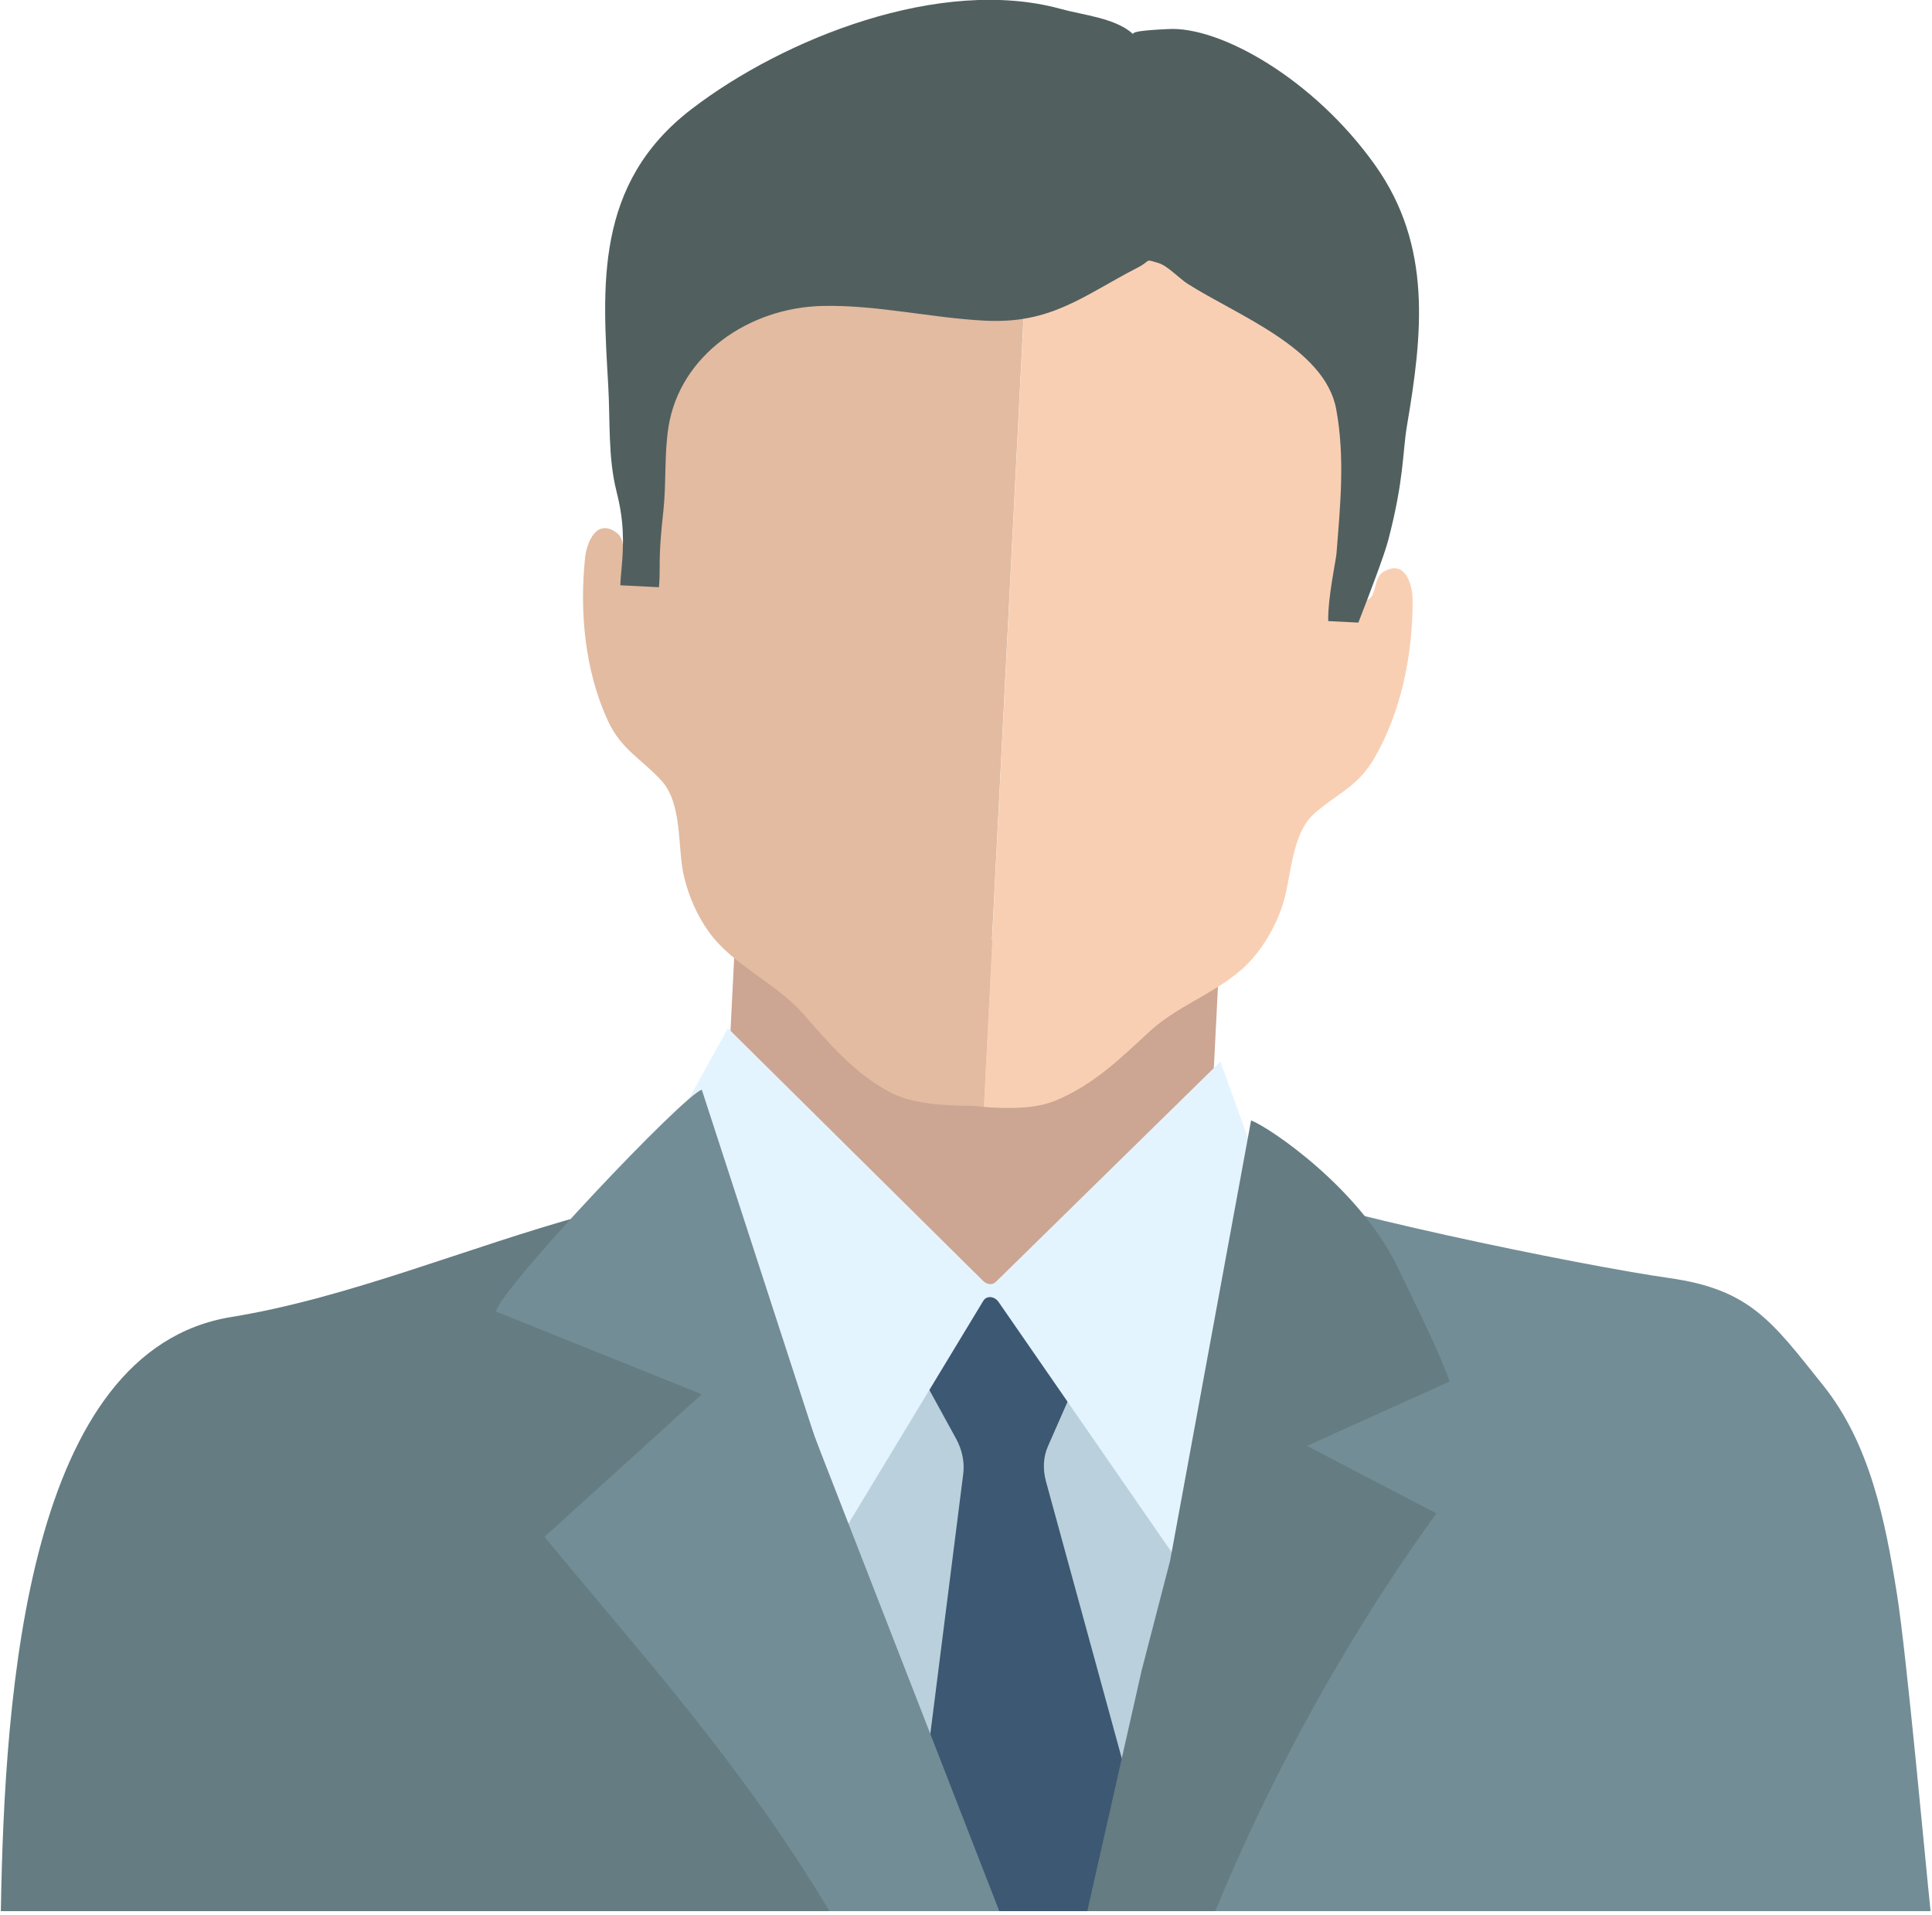
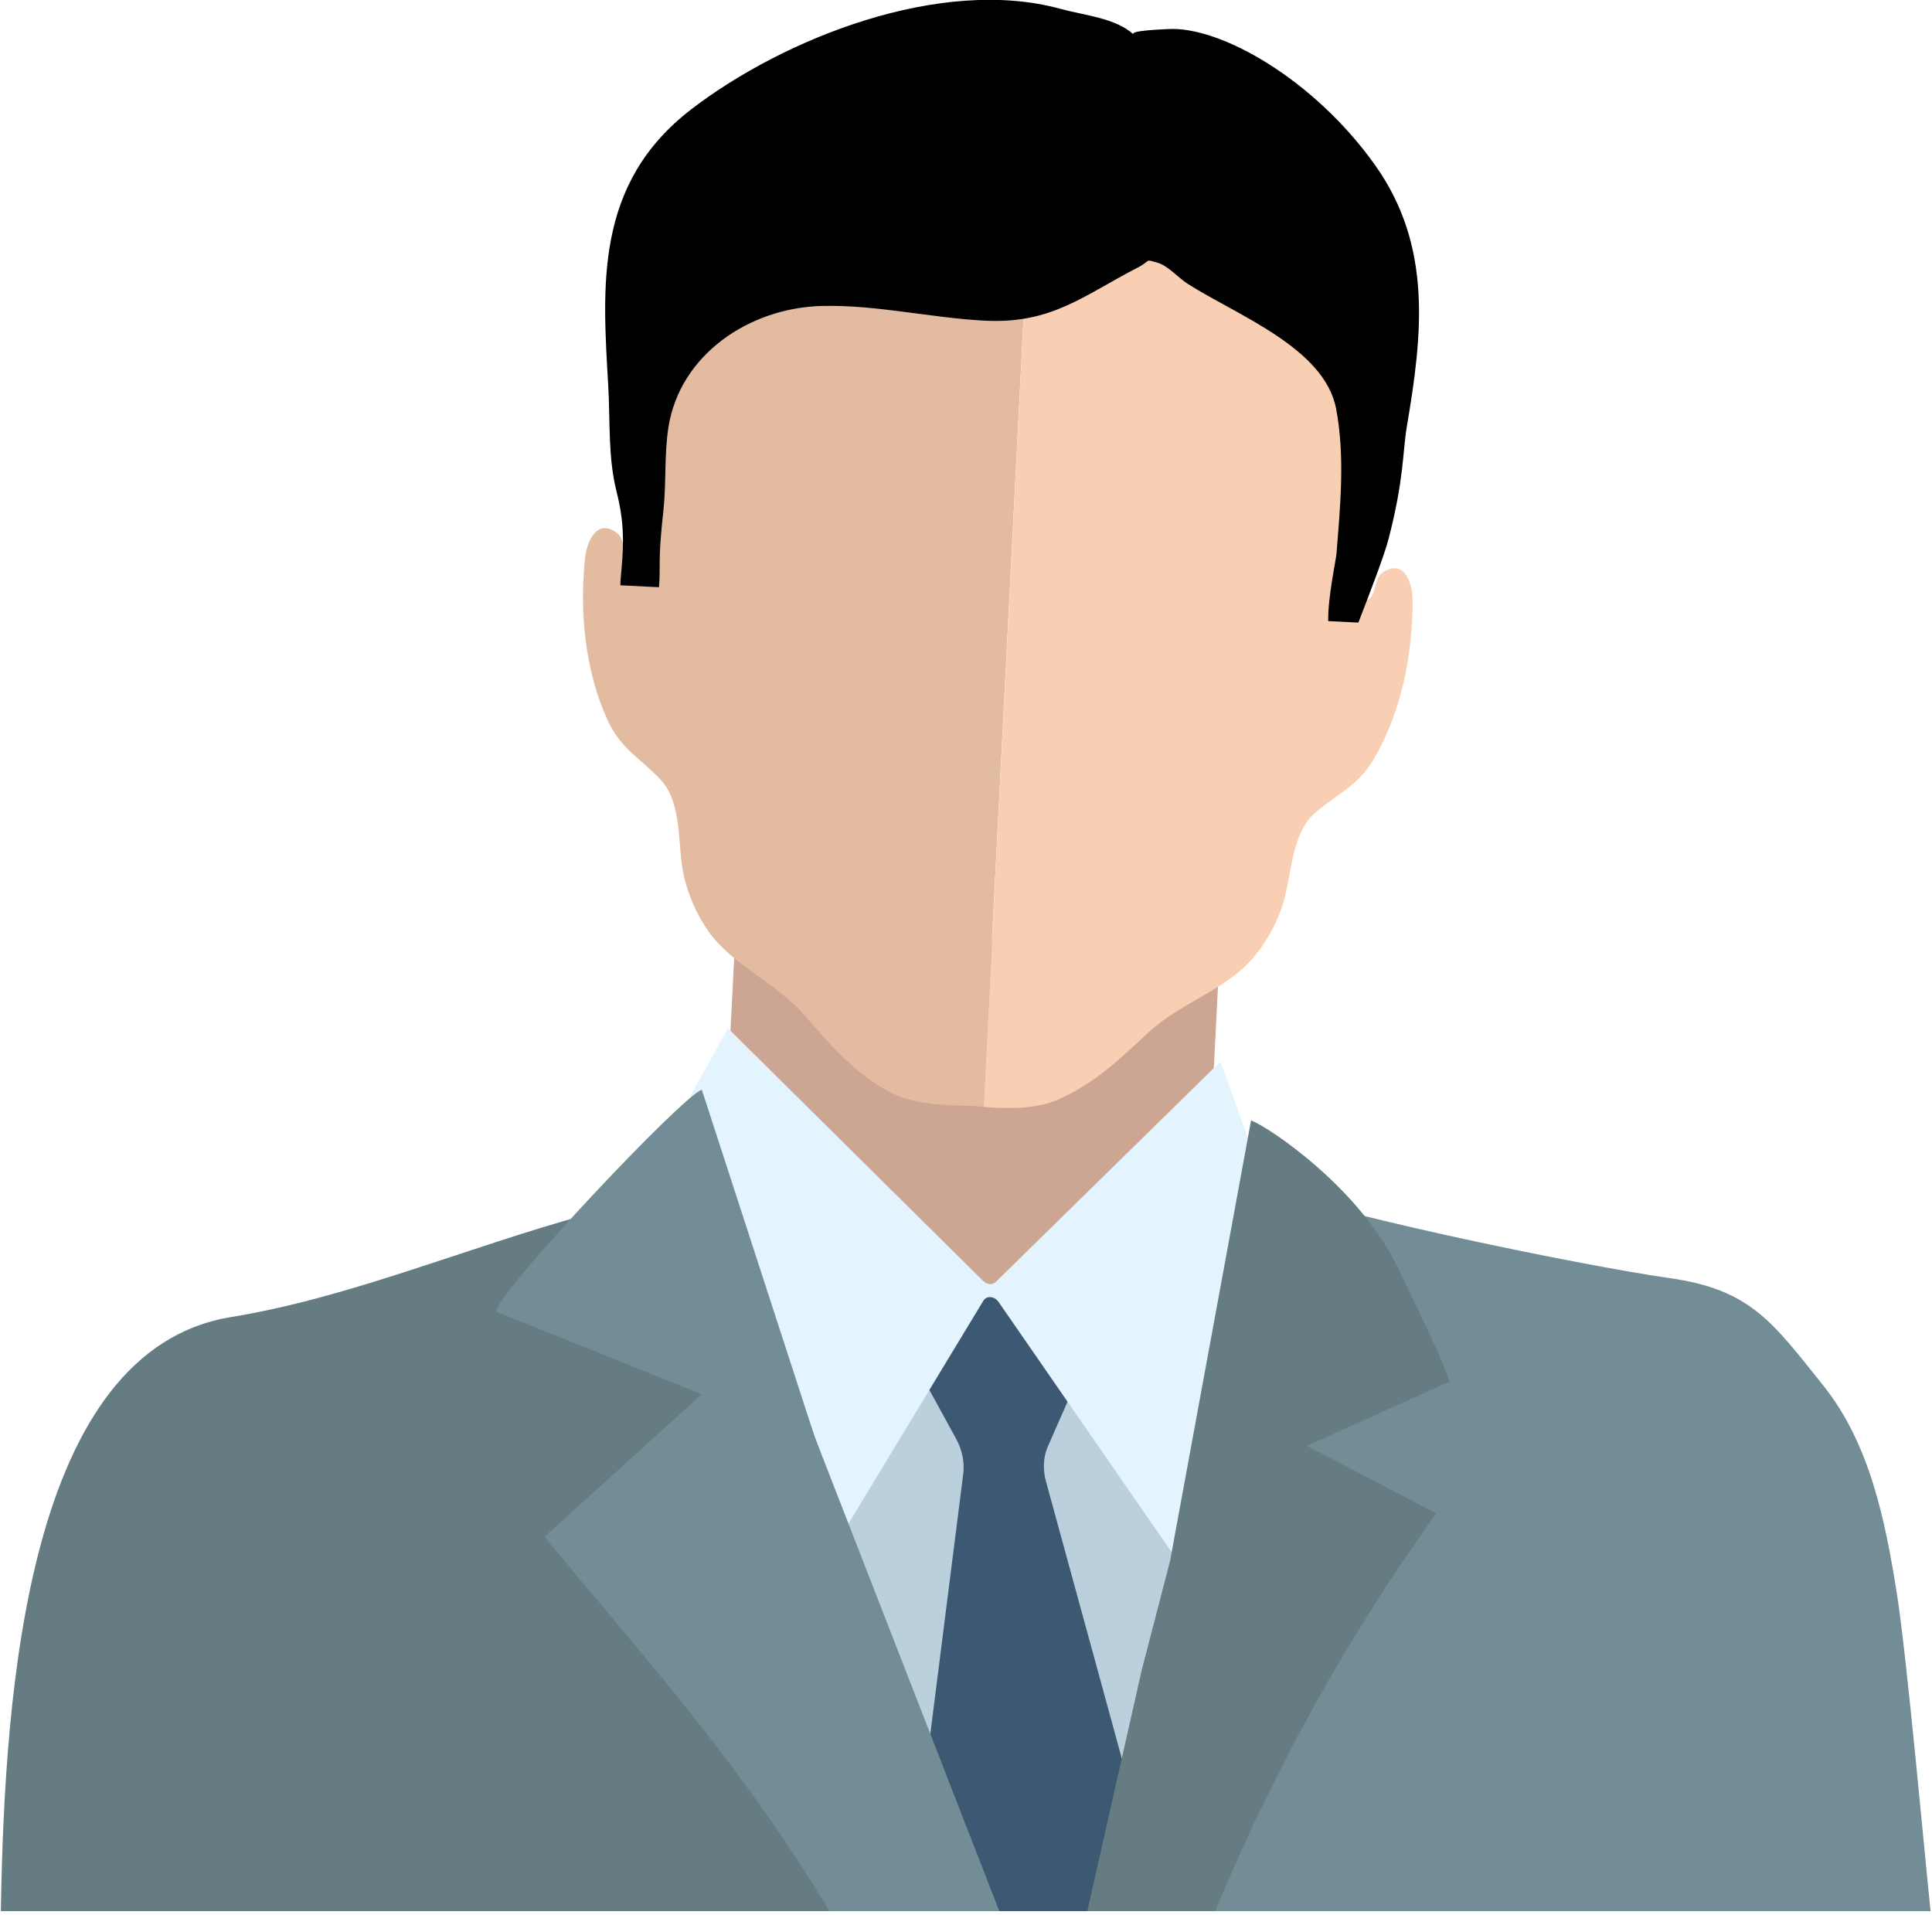
<svg xmlns="http://www.w3.org/2000/svg" width="340" height="337" viewBox="0 0 340 337" fill="none">
  <path d="M129.36 165.61L129.16 169.42L127.57 200.88L172.04 241.34L187.58 227.12L212.8 204.06L214.76 165.38L129.36 165.61Z" fill="#CCA692" />
  <path d="M178.58 46.59C167.2 42.24 152.29 41.44 140.82 44.91C129.26 48.42 116.78 55.97 114.6 67.93C113.03 76.52 116.84 85.18 115.44 93.92C115.07 96.22 114.44 101.43 110.77 98.92C109.25 97.88 110.22 95.06 108.6 93.82C105.01 91.06 103.25 95.46 102.97 98.12C101.97 107.58 102.9 118.01 106.98 126.84C109.34 131.95 112.91 133.56 116.38 137.35C120.22 141.55 119.15 149.35 120.41 154.41C121.26 157.85 122.66 161.02 124.62 163.82C128.81 169.81 136.46 172.9 141.32 178.39C145.87 183.54 150.07 188.66 156.51 192.16C160.39 194.27 165.95 194.58 171.07 194.61C171.74 194.67 172.41 194.73 173.08 194.79L180.62 46.13C179.94 46.29 179.24 46.41 178.57 46.58L178.58 46.59Z" fill="#E2BBA1" />
  <path d="M248.59 105.51C248.58 102.84 247.28 98.29 243.42 100.67C241.68 101.75 242.36 104.65 240.74 105.53C236.84 107.66 236.74 102.41 236.61 100.09C236.1 91.25 240.77 83.02 240.08 74.31C239.12 62.19 227.47 53.41 216.32 48.75C205.89 44.39 192.05 43.56 180.64 46.14L173.1 194.8C177.61 195.15 182.27 195.14 185.82 193.66C192.58 190.83 197.27 186.16 202.33 181.5C207.72 176.52 215.65 174.23 220.42 168.69C222.66 166.1 224.37 163.09 225.56 159.75C227.32 154.84 227.05 146.97 231.29 143.18C235.12 139.76 238.84 138.52 241.71 133.68C246.65 125.31 248.64 115.03 248.6 105.51H248.59Z" fill="#F9CFB3" />
-   <path d="M108.49 86.47C109.78 91.52 109.83 95.24 109.37 100.23C109.31 100.89 109.2 101.9 109.17 103L115.96 103.34C116.09 102.01 116.09 100.76 116.09 99.98C116.07 96.34 116.36 93.45 116.75 89.83C117.27 84.98 116.88 79.95 117.64 75.14C119.65 62.5 131.76 54.13 144.76 53.84C154.31 53.63 163.74 55.93 173.27 56.43C185.04 57.05 190.63 52.03 200.18 47.11C202.74 45.79 201.27 45.53 203.84 46.28C205.5 46.77 207.55 49.02 208.97 49.92C217.53 55.41 233.13 61.2 235.14 71.96C236.72 80.42 235.87 88.93 235.2 97.41C235.11 98.61 233.68 105.02 233.74 109.3L239.05 109.57C241.01 104.53 243.63 97.68 244.32 95.01C247.11 84.34 246.82 79.57 247.59 75C250.34 58.83 252.09 43.29 242.02 29.1C231.24 13.9 214.62 4.5 205.44 5.12C204.92 5.16 198.73 5.36 199.47 6.05C196.36 3.16 190.68 2.68 186.71 1.58C165.56 -4.26 137.88 6.77 121.66 19.23C104.54 32.38 106.05 50.5 107.04 67.87C107.39 73.93 106.99 80.59 108.49 86.44V86.47Z" fill="#515F5F" />
+   <path d="M108.49 86.47C109.78 91.52 109.83 95.24 109.37 100.23C109.31 100.89 109.2 101.9 109.17 103L115.96 103.34C116.09 102.01 116.09 100.76 116.09 99.98C116.07 96.34 116.36 93.45 116.75 89.83C117.27 84.98 116.88 79.95 117.64 75.14C119.65 62.5 131.76 54.13 144.76 53.84C154.31 53.63 163.74 55.93 173.27 56.43C185.04 57.05 190.63 52.03 200.18 47.11C202.74 45.79 201.27 45.53 203.84 46.28C205.5 46.77 207.55 49.02 208.97 49.92C217.53 55.41 233.13 61.2 235.14 71.96C236.72 80.42 235.87 88.93 235.2 97.41C235.11 98.61 233.68 105.02 233.74 109.3L239.05 109.57C241.01 104.53 243.63 97.68 244.32 95.01C247.11 84.34 246.82 79.57 247.59 75C250.34 58.83 252.09 43.29 242.02 29.1C231.24 13.9 214.62 4.5 205.44 5.12C204.92 5.16 198.73 5.36 199.47 6.05C196.36 3.16 190.68 2.68 186.71 1.58C165.56 -4.26 137.88 6.77 121.66 19.23C104.54 32.38 106.05 50.5 107.04 67.87C107.39 73.93 106.99 80.59 108.49 86.44V86.47Z" fill="black" />
  <path d="M145.94 336.33H229.81C228.45 326.38 226.89 316.45 224.84 306.59C220.51 285.73 216.85 269.19 201.48 254.47C194.93 248.19 181.86 227.57 172.53 229.42C164.76 229.42 142.78 260.83 140.6 267.54C139.78 270.08 139.41 272.3 139.35 274.38C139.16 280.47 141.5 285.46 142.48 293.95C144.12 307.99 144.98 322.18 145.92 336.33H145.94Z" fill="#BAD1DD" />
  <path d="M161.71 323.07L167.52 336.33H199.17L202.05 327.31C202.14 327.02 202.14 326.69 202.05 326.37L184.07 260.69C183.49 258.55 183.6 256.38 184.41 254.55L188.83 244.49C189.02 243.87 188.83 243.13 188.34 242.61C186.19 240.29 184.03 237.97 181.87 235.65C180.4 234.07 178.66 232.56 177.73 230.57C177.06 229.14 175.27 225.92 173.57 227.09C172.09 228.11 171.7 229.88 170.8 231.32C169.9 232.76 168.42 233.93 167.31 235.15C165.69 236.92 164.08 238.69 162.47 240.46C162.06 240.9 161.99 241.62 162.27 242.27L168.24 253.16C169.33 255.14 169.78 257.35 169.51 259.41L161.57 322.12C161.52 322.43 161.57 322.75 161.71 323.06V323.07Z" fill="#3D5872" />
  <path d="M339.75 336.33C338.84 327.82 335.56 291.41 333.83 280.51C331.77 267.56 329.07 254.1 320.89 243.86C311.88 232.6 308.06 226.94 293.79 224.92C278.04 222.69 229.75 212.74 220.69 208.05C215.72 228.99 212.24 250.9 207.33 271.91C207.24 272.29 199 307.03 192.37 336.33H339.76H339.75Z" fill="#728D96" />
  <path d="M214.77 186.83L175.24 225.6C174.66 226.17 173.7 226.1 173.01 225.42L128.1 180.95L109.69 214.24L145.19 274.95L173.04 228.93C173.63 227.96 175.01 228.07 175.75 229.15L211.7 281.13L226.13 218.24L214.77 186.83Z" fill="#E4F4FF" />
  <path d="M213.86 336.33C226.22 306.43 240.79 282.93 252.77 266.33C245.18 262.37 237.59 258.41 229.99 254.45L255.1 243.13C253.64 238.81 250.32 232.05 245.89 222.88C239.26 209.18 223.65 198.54 220.17 197.17L205.92 274.66L200.92 293.93L191.34 336.33H213.87H213.86Z" fill="#647C82" />
  <path d="M174.49 336.33C165.56 308.16 153.23 280.33 143.36 252.84L126.08 204.6C126.08 204.6 125.62 204.74 124.76 204.97C121.63 205.8 113.31 211.04 102.86 213.85C82.48 219.43 61.38 228.41 40.71 231.77C4.87 237.59 0.8 297.22 0.15 336.33H174.49Z" fill="#647C82" />
  <path d="M95.82 270.44C112.75 291.08 129.93 309.65 145.97 336.33H175.86L157.74 289.77L143.36 252.83L123.51 191.78C120.38 192.6 88.02 226.84 87.28 230.81L123.49 245.37L95.82 270.45V270.44Z" fill="#728D96" />
</svg>
